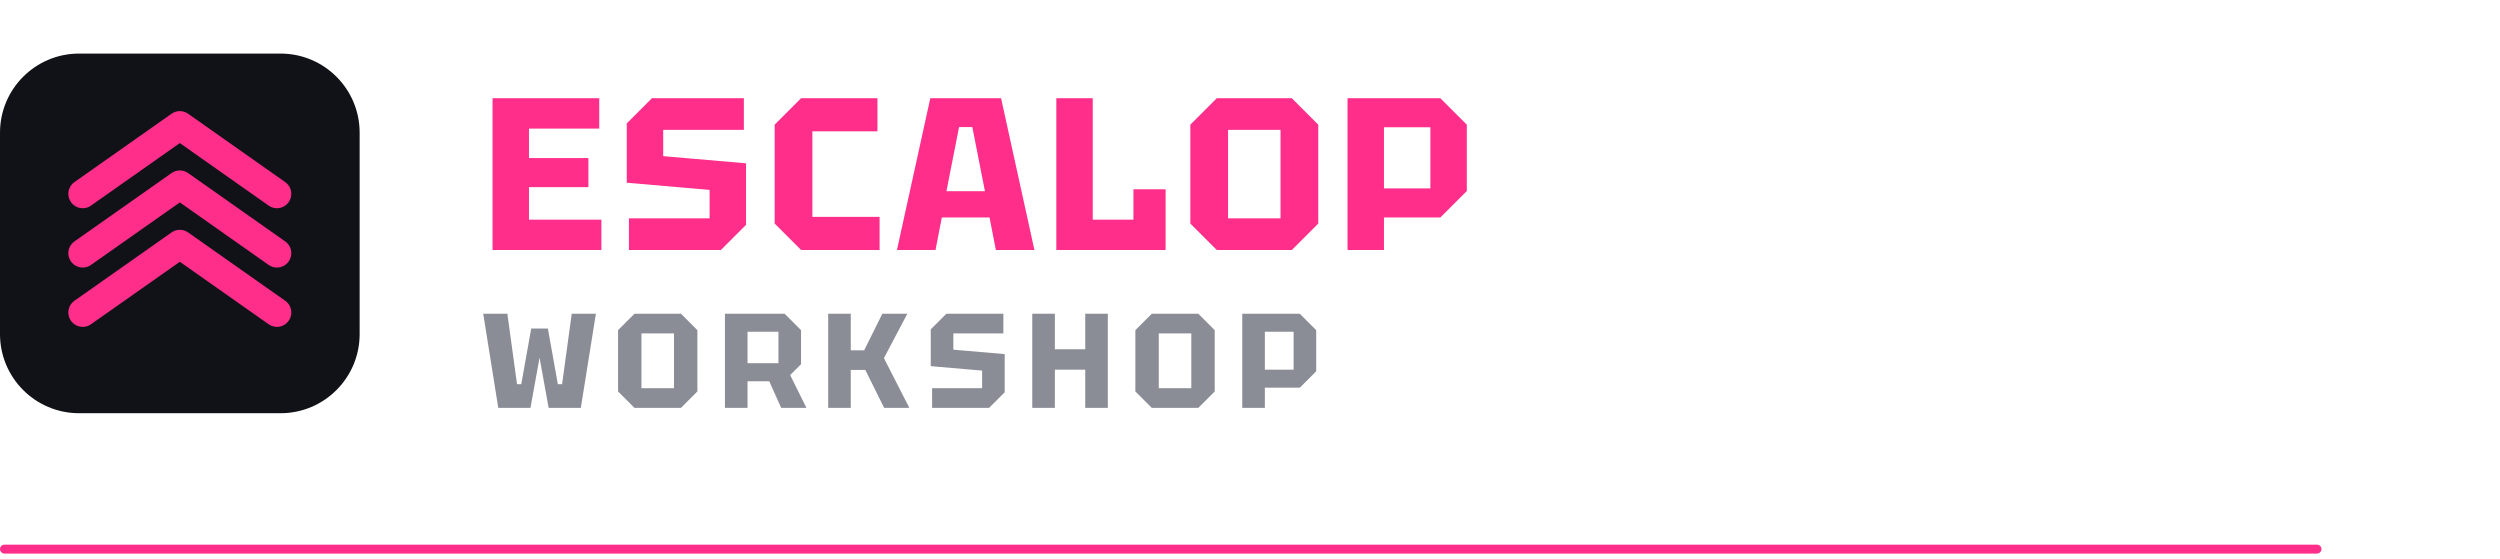
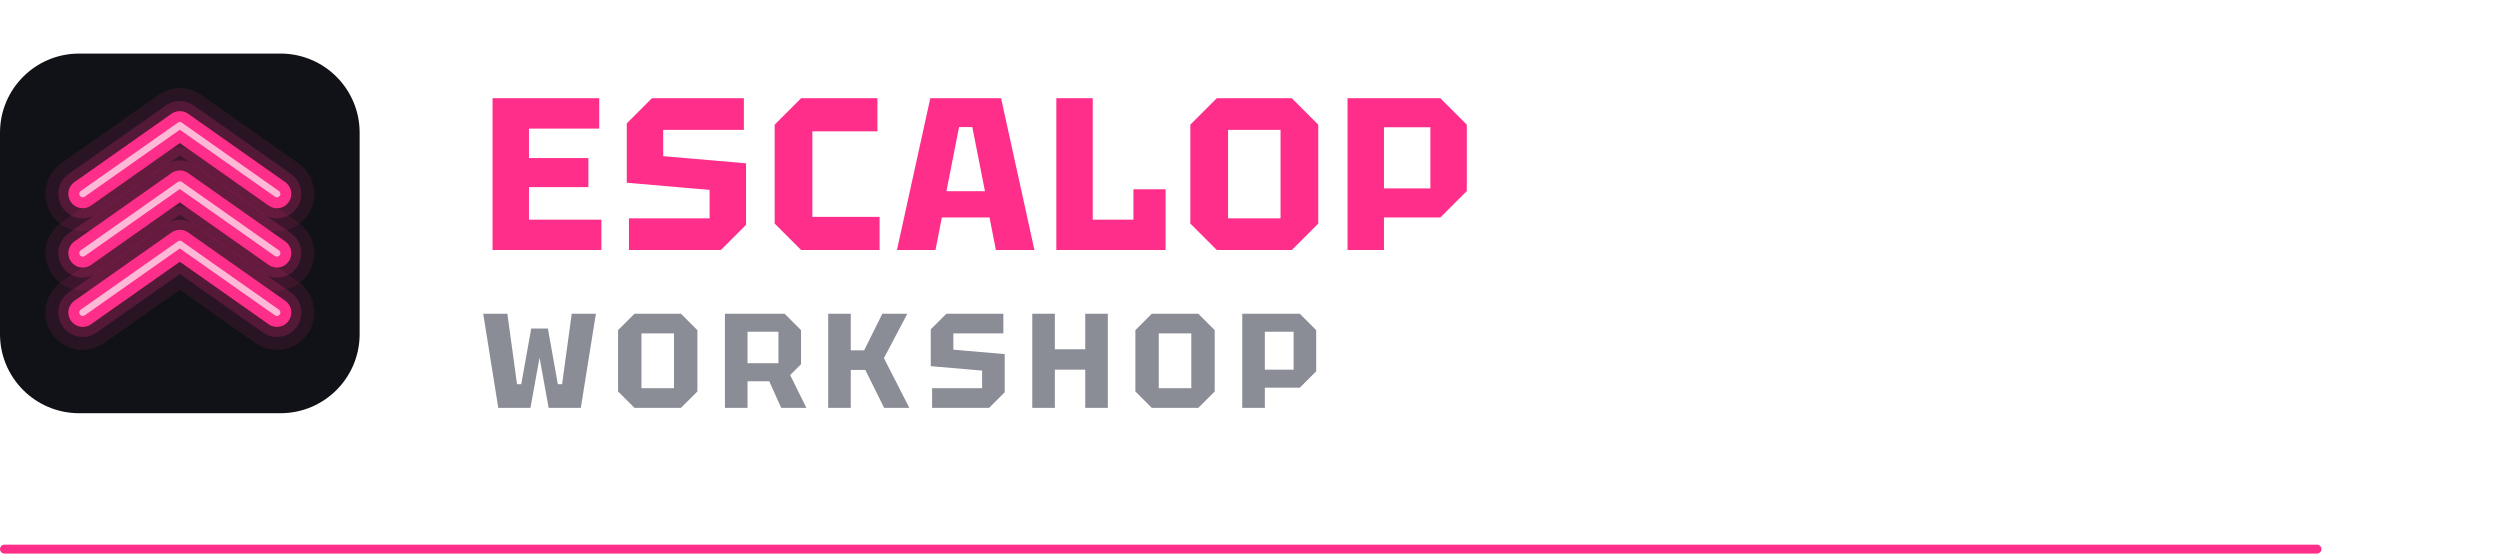
<svg xmlns="http://www.w3.org/2000/svg" width="560" height="125" viewBox="0 0 560 125">
  <rect x="0" y="12" width="80.56" height="80.56" rx="17.72" fill="#111217" />
+   <polyline points="18.53,43.42 40.28,28.11 62.03,43.42" fill="none" stroke-linecap="round" stroke-linejoin="round" stroke="#FF2E8A" stroke-opacity="0.10" stroke-width="16.74" />
+   <polyline points="18.53,43.42 40.28,28.11 62.03,43.42" fill="none" stroke-linecap="round" stroke-linejoin="round" stroke="#FF2E8A" stroke-opacity="0.20" stroke-width="10.95" />
  <polyline points="18.53,43.42 40.28,28.11 62.03,43.42" fill="none" stroke="#FF2E8A" stroke-width="6.44" stroke-linecap="round" stroke-linejoin="round" />
+   <polyline points="18.53,43.42 40.28,28.11 62.03,43.42" fill="none" stroke-linecap="round" stroke-linejoin="round" stroke="#FFB8D6" stroke-width="1.55" />
+   <polyline points="18.53,56.71 40.28,41.40 62.03,56.71" fill="none" stroke-linecap="round" stroke-linejoin="round" stroke="#FF2E8A" stroke-opacity="0.10" stroke-width="16.74" />
+   <polyline points="18.53,56.71 40.28,41.40 62.03,56.71" fill="none" stroke-linecap="round" stroke-linejoin="round" stroke="#FF2E8A" stroke-opacity="0.20" stroke-width="10.95" />
  <polyline points="18.53,56.71 40.28,41.40 62.03,56.71" fill="none" stroke="#FF2E8A" stroke-width="6.44" stroke-linecap="round" stroke-linejoin="round" />
+   <polyline points="18.53,56.71 40.28,41.40 62.03,56.71" fill="none" stroke-linecap="round" stroke-linejoin="round" stroke="#FFB8D6" stroke-width="1.55" />
+   <polyline points="18.53,70.00 40.28,54.70 62.03,70.00" fill="none" stroke-linecap="round" stroke-linejoin="round" stroke="#FF2E8A" stroke-opacity="0.10" stroke-width="16.74" />
+   <polyline points="18.53,70.00 40.28,54.70 62.03,70.00" fill="none" stroke-linecap="round" stroke-linejoin="round" stroke="#FF2E8A" stroke-opacity="0.20" stroke-width="10.95" />
  <polyline points="18.53,70.00 40.28,54.70 62.03,70.00" fill="none" stroke="#FF2E8A" stroke-width="6.44" stroke-linecap="round" stroke-linejoin="round" />
+   <polyline points="18.53,70.00 40.28,54.70 62.03,70.00" fill="none" stroke-linecap="round" stroke-linejoin="round" stroke="#FFB8D6" stroke-width="1.55" />
  <path d="M110.331 56.0V22.0H134.229V28.8H118.491V35.406H131.8V41.914H118.491V49.2H134.714V56.0ZM140.883 56.0V48.909H158.952V42.536L140.397 40.933V27.634L146.031 22.0H166.626V29.091H148.557V34.978L167.111 36.581V50.366L161.477 56.0ZM173.523 50.074V27.926L179.449 22.0H196.546V29.422H181.974V48.578H197.031V56.0H179.449ZM200.917 56.0 208.388 22.0H224.241L231.711 56.0H223.076L221.657 48.714H210.971L209.553 56.0ZM212.001 42.827H220.628L217.801 28.47H214.828ZM236.617 56.0V22.0H244.777V49.2H253.889V42.4H261.097V56.0ZM266.634 50.074V27.926L272.56 22.0H289.366L295.291 27.926V50.074L289.366 56.0H272.56ZM275.086 29.091V48.909H286.84V29.091ZM310.008 42.206H320.403V28.508H310.008ZM328.563 27.926V42.789L322.637 48.714H310.008V56.0H301.849V22.0H322.637Z" fill="#FF2E8A" />
  <path d="M111.614 91.36 108.241 70.28H113.649L115.812 86.06H116.763L118.992 73.593H122.726L124.954 86.06H125.906L128.068 70.28H133.477L130.104 91.36H122.895L120.859 80.115L118.823 91.36ZM138.446 87.686V73.954L142.119 70.28H152.539L156.213 73.954V87.686L152.539 91.36H142.119ZM143.685 74.677V86.963H150.973V74.677ZM167.446 81.362H174.372V74.315H167.446ZM179.431 73.954V81.579L176.998 84.012L180.636 91.36H174.986L172.306 85.397H167.446V91.36H162.386V70.28H175.757ZM185.514 91.36V70.28H190.573V78.471H193.573L197.644 70.28H203.239L197.999 80.218L203.691 91.36H198.048L193.832 82.868H190.573V91.36ZM208.793 91.36V86.963H219.995V83.012L208.491 82.019V73.773L211.985 70.28H224.753V74.677H213.55V78.327L225.054 79.32V87.867L221.561 91.36ZM231.228 91.36V70.28H236.287V78.23H243.093V70.28H248.152V91.36H243.093V82.807H236.287V91.36ZM254.325 87.686V73.954L257.999 70.28H268.419L272.093 73.954V87.686L268.419 91.36H257.999ZM259.565 74.677V86.963H266.853V74.677ZM283.325 82.808H289.77V74.315H283.325ZM294.829 73.954V83.169L291.155 86.843H283.325V91.36H278.266V70.28H291.155Z" fill="#8a8c96" />
  <rect x="0" y="122" width="520" height="2" rx="1" fill="#FF2E8A" />
</svg>
